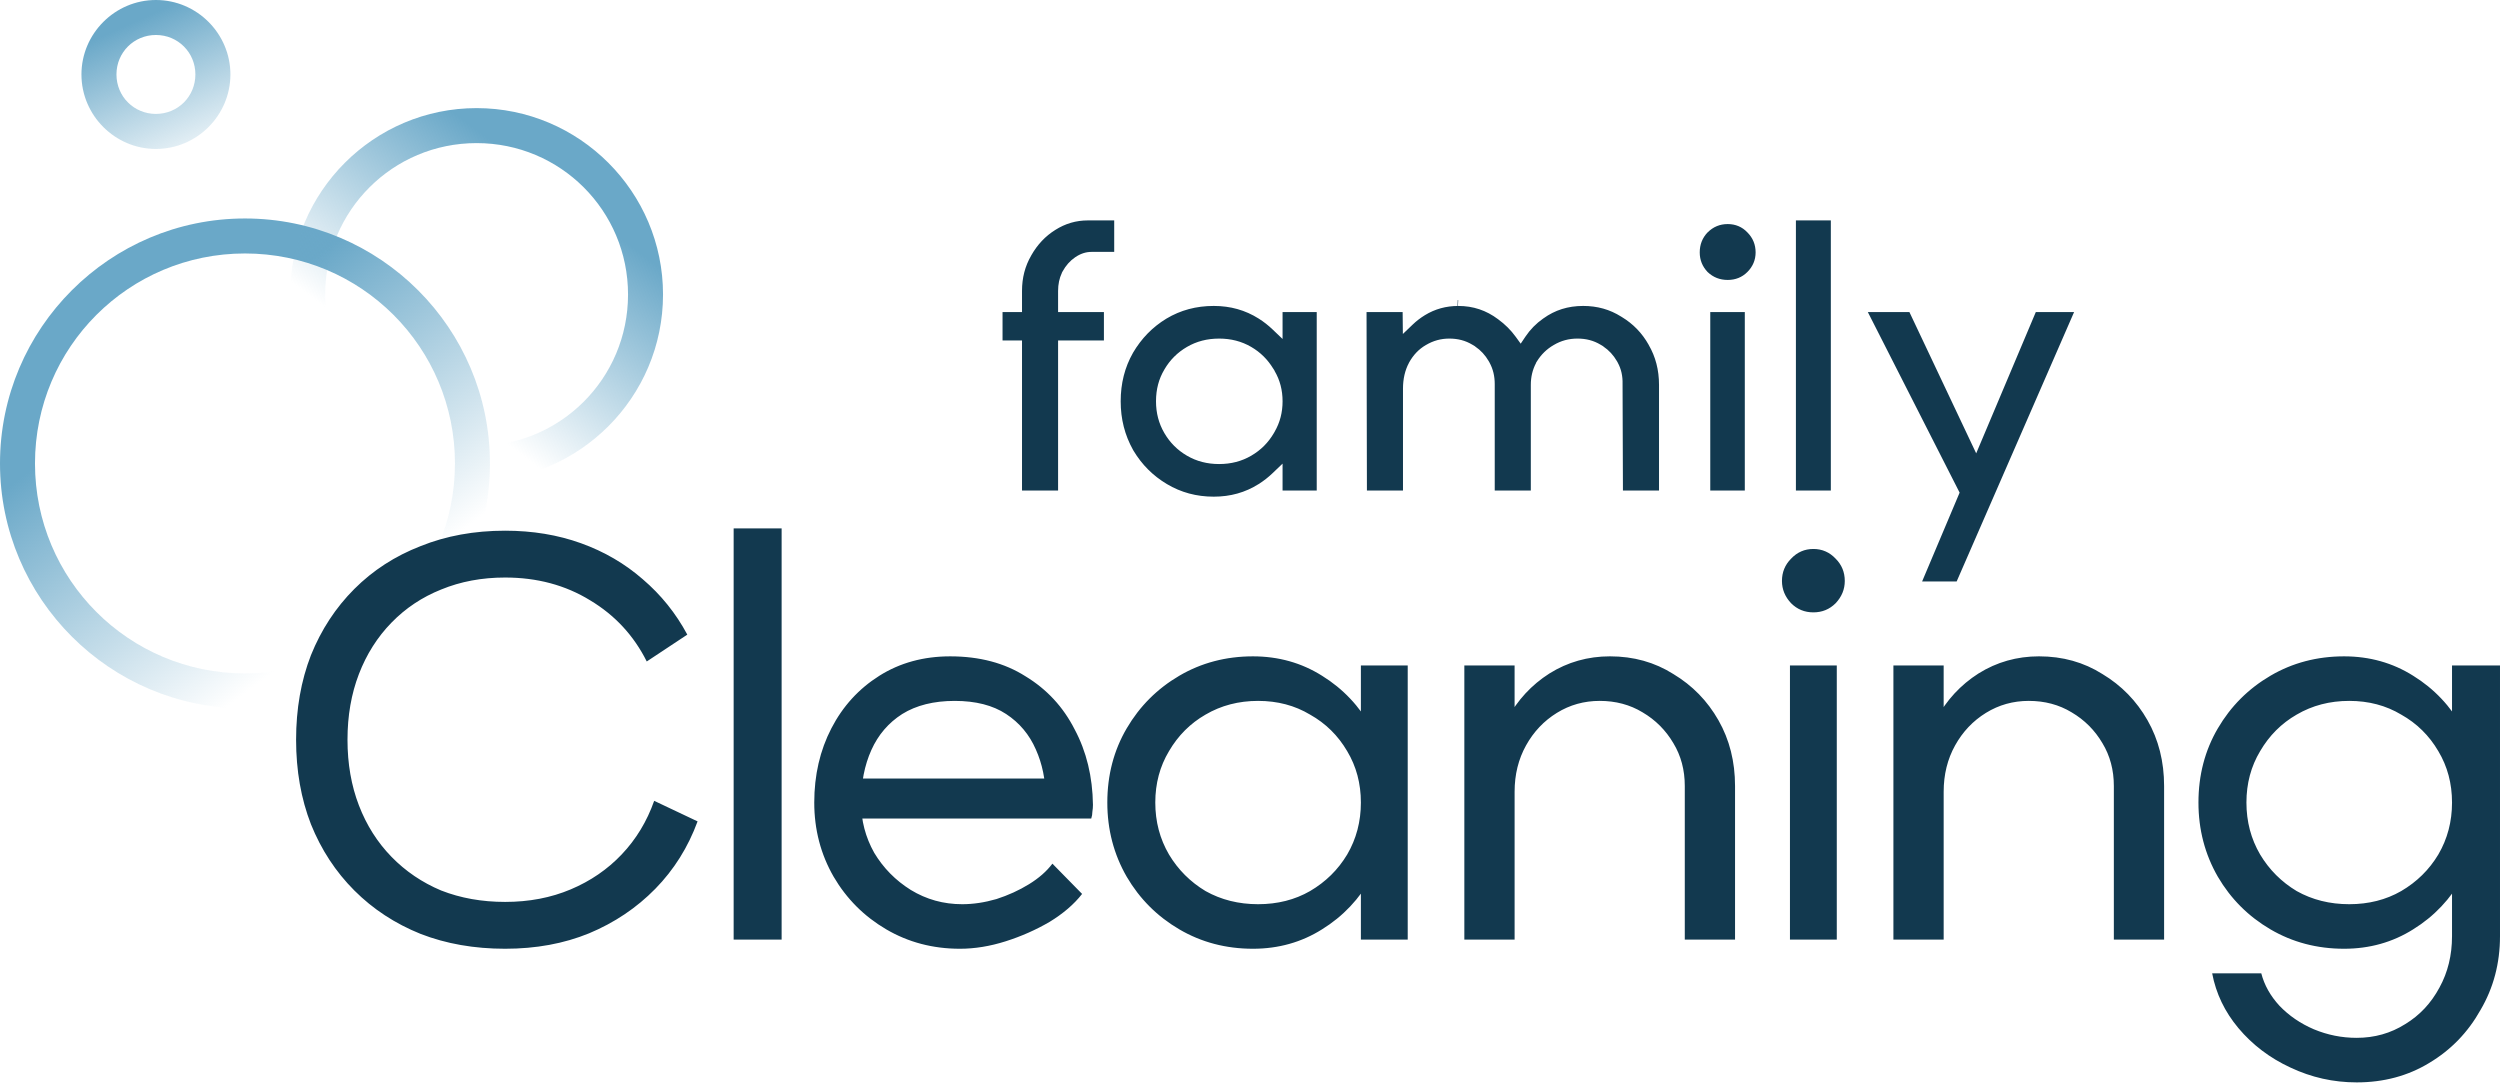
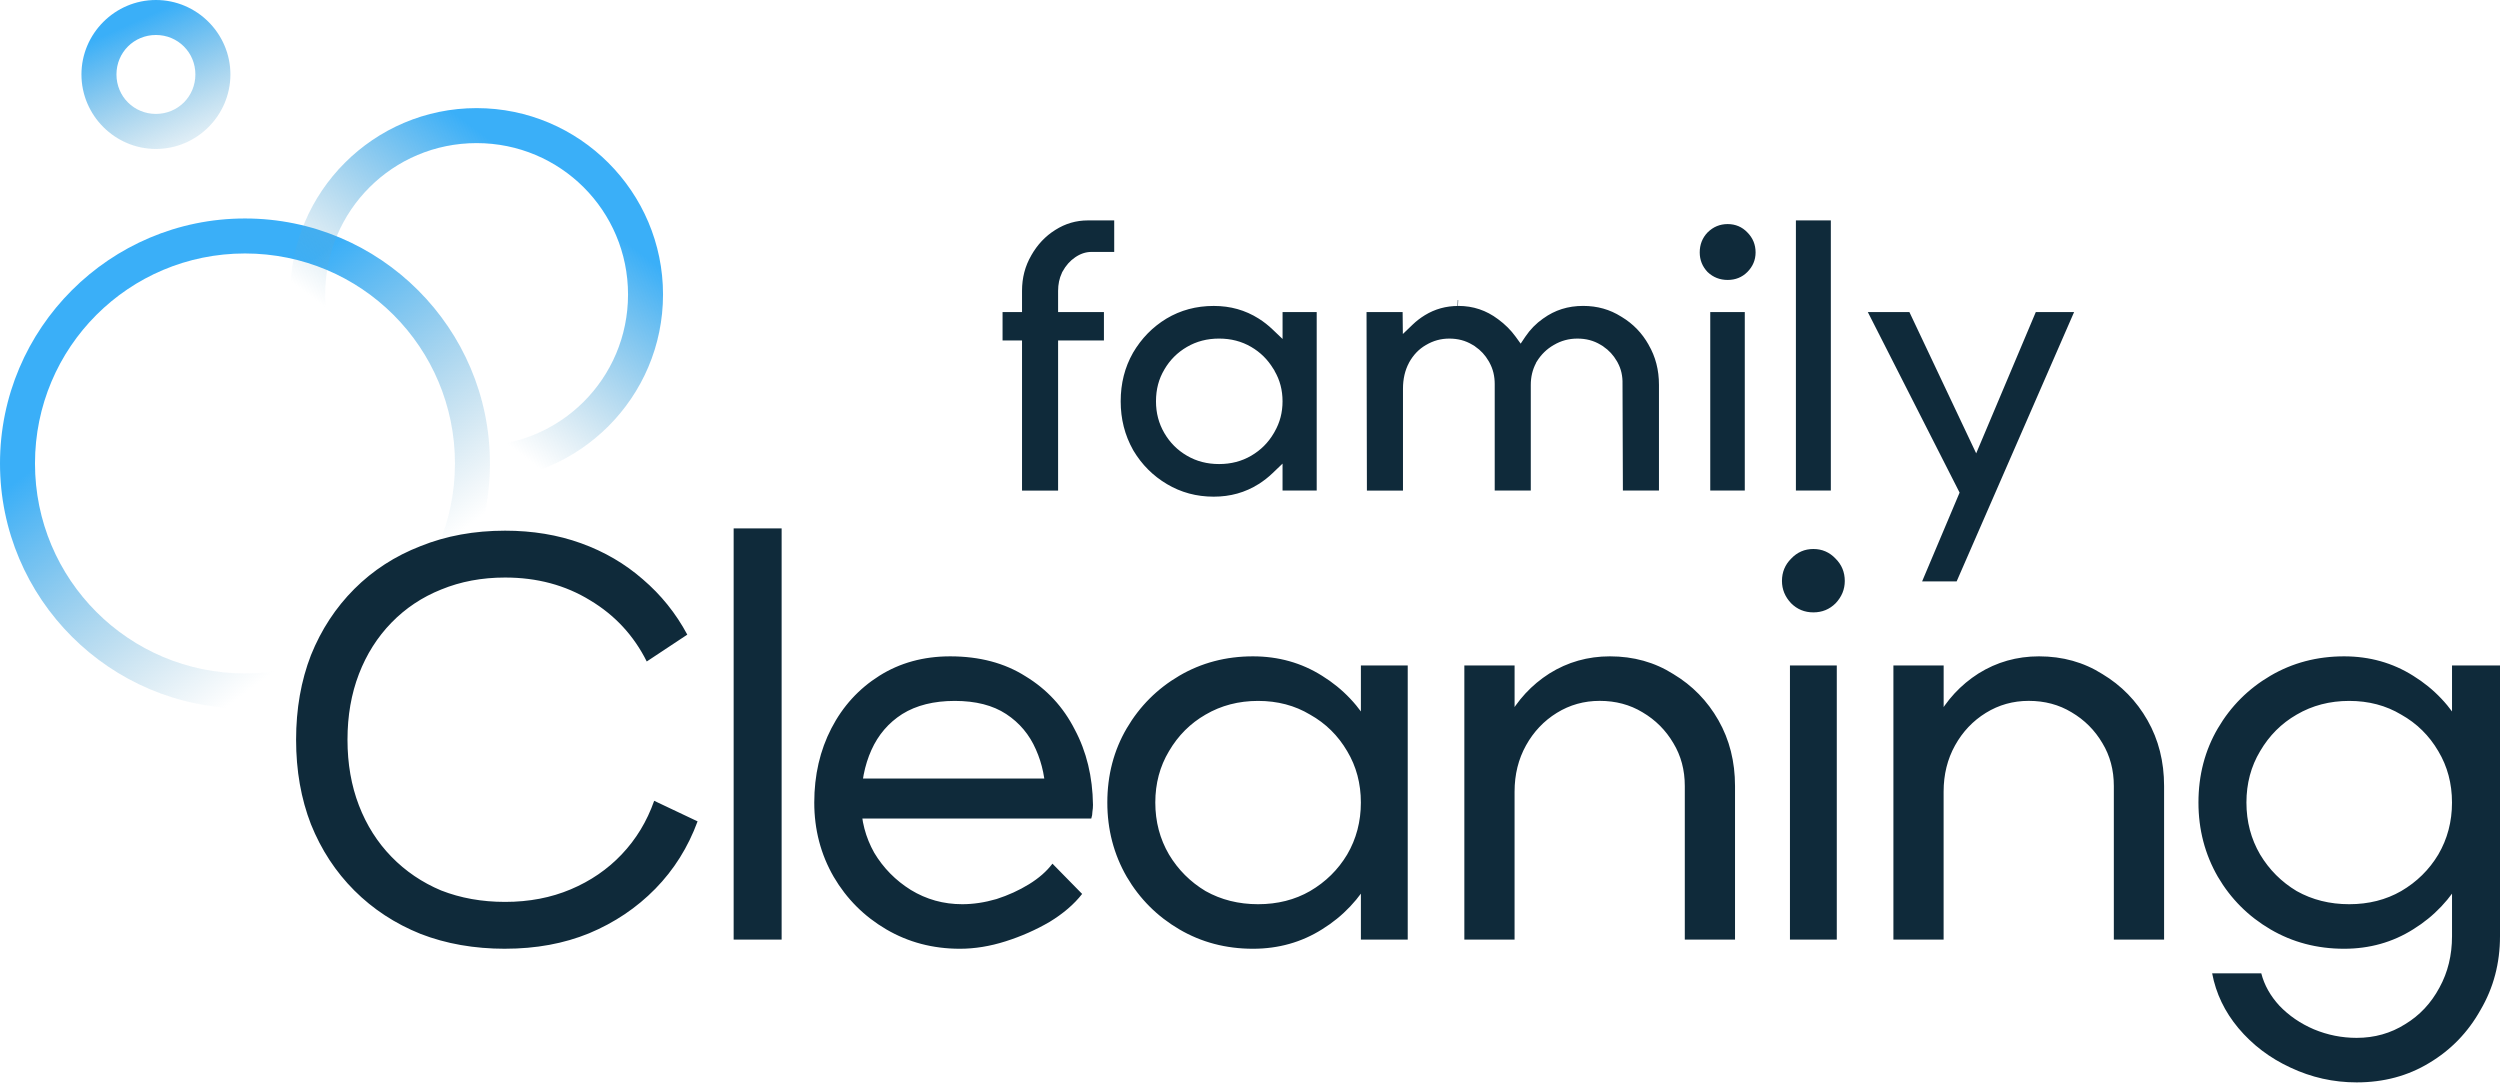
<svg xmlns="http://www.w3.org/2000/svg" xmlns:xlink="http://www.w3.org/1999/xlink" width="120.105" height="52" viewBox="0 0 120.105 52" version="1.1" id="svg1" xml:space="preserve">
  <defs id="defs1">
+     <linearGradient id="linearGradient6">
+       <stop style="stop-color:#3aaff8;stop-opacity:1;" offset="0" id="stop5" />
+       <stop style="stop-color:#6aa8c8;stop-opacity:0;" offset="1" id="stop6" />
+     </linearGradient>
    <linearGradient id="linearGradient25">
      <stop style="stop-color:#6aa8c8;stop-opacity:1;" offset="0" id="stop25" />
      <stop style="stop-color:#6aa8c8;stop-opacity:0;" offset="1" id="stop26" />
    </linearGradient>
    <color-profile name="FOGRA39L-Coated" xlink:href="file:///usr/share/color/icc/colord/FOGRA39L_coated.icc" id="color-profile1" />
-     <linearGradient xlink:href="#linearGradient25" id="linearGradient26" x1="1045.447" y1="357.568" x2="1077.019" y2="399.726" gradientUnits="userSpaceOnUse" gradientTransform="matrix(0.2802232,0,0,0.2802232,-279.0174,-86.92994)" />
-     <linearGradient xlink:href="#linearGradient25" id="linearGradient27" x1="1072.458" y1="328.752" x2="1048.447" y2="360.713" gradientUnits="userSpaceOnUse" gradientTransform="matrix(0.2802232,0,0,0.2802232,-279.0174,-86.92994)" />
-     <linearGradient xlink:href="#linearGradient25" id="linearGradient29" x1="1028.977" y1="308.423" x2="1040.447" y2="333.984" gradientUnits="userSpaceOnUse" gradientTransform="matrix(0.2802232,0,0,0.2802232,-282.1699,-85.2486)" />
+     <linearGradient xlink:href="#linearGradient6" id="linearGradient26" x1="1045.447" y1="357.568" x2="1077.019" y2="399.726" gradientUnits="userSpaceOnUse" gradientTransform="matrix(0.2802232,0,0,0.2802232,-279.0174,-86.92994)" />
+     <linearGradient xlink:href="#linearGradient6" id="linearGradient27" x1="1072.458" y1="328.752" x2="1048.447" y2="360.713" gradientUnits="userSpaceOnUse" gradientTransform="matrix(0.2802232,0,0,0.2802232,-279.0174,-86.92994)" />
+     <linearGradient xlink:href="#linearGradient6" id="linearGradient29" x1="1028.977" y1="308.423" x2="1040.447" y2="333.984" gradientUnits="userSpaceOnUse" gradientTransform="matrix(0.2802232,0,0,0.2802232,-282.1699,-85.2486)" />
  </defs>
  <path style="baseline-shift:baseline;display:inline;overflow:visible;vector-effect:none;fill:url(#linearGradient26);stroke-width:1;stroke-linecap:round;stroke-linejoin:round;enable-background:accumulate;stop-color:#000000" d="m 11.769,10.496 c -6.49,0 -11.769,5.279 -11.769,11.769 0,6.49 5.279,11.769 11.769,11.769 6.49,0 11.769,-5.279 11.769,-11.769 0,-6.49 -5.279,-11.769 -11.769,-11.769 z m 0,1.681 c 5.581,0 10.088,4.507 10.088,10.088 0,5.581 -4.507,10.088 -10.088,10.088 -5.581,0 -10.088,-4.507 -10.088,-10.088 0,-5.581 4.507,-10.088 10.088,-10.088 z" id="circle23" />
  <path style="baseline-shift:baseline;display:inline;overflow:visible;vector-effect:none;fill:url(#linearGradient27);stroke-width:1;stroke-linecap:round;stroke-linejoin:round;enable-background:accumulate;stop-color:#000000" d="m 22.897,5.194 c -4.936,0 -8.956,4.02 -8.956,8.956 0,4.936 4.02,8.956 8.956,8.956 4.936,0 8.956,-4.02 8.956,-8.956 0,-4.936 -4.02,-8.956 -8.956,-8.956 z m 0,1.681 c 4.028,0 7.275,3.247 7.275,7.275 0,4.028 -3.247,7.275 -7.275,7.275 -4.028,0 -7.275,-3.247 -7.275,-7.275 0,-4.028 3.247,-7.275 7.275,-7.275 z" id="circle24" />
  <path style="baseline-shift:baseline;display:inline;overflow:visible;vector-effect:none;fill:url(#linearGradient29);stroke-width:1;stroke-linecap:round;stroke-linejoin:round;enable-background:accumulate;stop-color:#000000" d="m 7.491,-5.018912e-6 c -1.966,0 -3.578,1.612 -3.578,3.578 0,1.966 1.612,3.578 3.578,3.578 1.966,0 3.578,-1.612 3.578,-3.578 0,-1.966 -1.612,-3.578 -3.578,-3.578 z m 0,1.681 c 1.057,0 1.896,0.839 1.896,1.896 0,1.057 -0.839,1.896 -1.896,1.896 -1.057,0 -1.896,-0.839 -1.896,-1.896 0,-1.057 0.839,-1.896 1.896,-1.896 z" id="circle25" />
-   <g id="g31" style="stroke-width:3.569" transform="matrix(0.2802232,0,0,0.2802232,-279.0174,-86.92994)">
-     <path d="m 1082.296,472.872 q -7.931,0 -14.491,-2.546 -6.56,-2.644 -11.358,-7.441 -4.798,-4.798 -7.441,-11.358 -2.546,-6.56 -2.546,-14.491 0,-7.931 2.546,-14.491 2.644,-6.56 7.441,-11.358 4.798,-4.798 11.358,-7.343 6.56,-2.644 14.491,-2.644 7.05,0 13.022,2.154 5.973,2.154 10.574,6.168 4.7,4.014 7.637,9.497 l -6.952,4.602 q -3.329,-6.658 -9.693,-10.476 -6.364,-3.916 -14.589,-3.916 -5.973,0 -10.966,2.056 -4.896,1.958 -8.518,5.679 -3.623,3.721 -5.581,8.812 -1.958,5.091 -1.958,11.26 0,6.168 1.958,11.26 1.958,5.091 5.581,8.812 3.623,3.721 8.518,5.777 4.994,1.958 10.966,1.958 6.168,0 11.26,-2.154 5.091,-2.154 8.714,-5.973 3.721,-3.916 5.581,-9.204 l 7.441,3.525 q -2.448,6.658 -7.245,11.554 -4.798,4.896 -11.358,7.637 -6.462,2.644 -14.393,2.644 z m 39.179,-1.567 v -70.496 h 8.225 v 70.496 z m 38.787,1.567 q -6.952,0 -12.63,-3.329 -5.679,-3.329 -9.008,-9.008 -3.329,-5.777 -3.329,-12.728 0,-7.05 2.937,-12.728 2.937,-5.679 8.225,-9.008 5.287,-3.329 12.141,-3.329 7.539,0 12.924,3.427 5.483,3.329 8.42,9.106 3.035,5.679 3.133,12.924 0,0.587 -0.098,1.175 0,0.587 -0.196,1.175 h -7.833 q 0.098,-0.979 0,-1.86 0,-0.881 0,-1.86 0,-4.406 -1.665,-8.127 -1.665,-3.819 -5.091,-6.07 -3.427,-2.252 -8.812,-2.252 -5.385,0 -9.008,2.252 -3.525,2.252 -5.287,6.168 -1.762,3.916 -1.762,9.008 0,4.602 2.252,8.616 2.35,3.916 6.266,6.364 4.014,2.448 8.812,2.448 2.839,0 5.875,-0.881 3.035,-0.979 5.581,-2.546 2.546,-1.567 4.014,-3.525 l 5.091,5.189 q -2.056,2.644 -5.581,4.798 -3.525,2.056 -7.539,3.329 -4.014,1.273 -7.833,1.273 z m -19.974,-22.324 v -6.854 h 41.123 v 6.854 z m 88.722,20.757 v -46.997 h 8.029 v 46.997 z m -18.505,1.567 q -6.952,0 -12.63,-3.329 -5.679,-3.329 -9.008,-9.008 -3.329,-5.777 -3.329,-12.728 0,-7.05 3.329,-12.728 3.329,-5.679 9.008,-9.008 5.679,-3.329 12.63,-3.329 6.56,0 11.847,3.329 5.385,3.329 8.518,9.008 3.133,5.679 3.133,12.728 0,6.952 -3.133,12.728 -3.133,5.679 -8.518,9.008 -5.287,3.329 -11.847,3.329 z m 0.881,-7.637 q 4.994,0 8.91,-2.252 4.014,-2.35 6.364,-6.266 2.35,-4.014 2.35,-8.91 0,-4.896 -2.35,-8.812 -2.35,-4.014 -6.364,-6.266 -3.916,-2.35 -8.91,-2.35 -4.994,0 -9.008,2.35 -3.917,2.252 -6.266,6.266 -2.35,3.916 -2.35,8.812 0,4.896 2.35,8.91 2.35,3.916 6.266,6.266 4.014,2.252 9.008,2.252 z m 35.36,6.07 v -46.997 h 8.616 v 10.672 l -1.273,-1.469 q 2.644,-4.896 7.245,-7.833 4.7,-2.937 10.379,-2.937 6.071,0 10.868,3.035 4.896,2.937 7.735,7.931 2.84,4.993 2.84,11.26 v 26.338 h -8.616 v -26.338 q 0,-4.112 -1.958,-7.343 -1.958,-3.329 -5.287,-5.287 -3.231,-1.958 -7.343,-1.958 -4.014,0 -7.343,2.056 -3.329,2.056 -5.287,5.581 -1.958,3.525 -1.958,7.931 v 25.359 z m 55.824,0 v -46.997 h 8.029 v 46.997 z m 4.014,-56.103 q -2.252,0 -3.818,-1.567 -1.567,-1.664 -1.567,-3.819 0,-2.252 1.567,-3.819 1.567,-1.664 3.818,-1.664 2.252,0 3.819,1.664 1.567,1.567 1.567,3.819 0,2.154 -1.567,3.819 -1.567,1.567 -3.819,1.567 z m 13.722,56.103 v -46.997 h 8.616 v 10.672 l -1.273,-1.469 q 2.644,-4.896 7.245,-7.833 4.7,-2.937 10.379,-2.937 6.071,0 10.868,3.035 4.896,2.937 7.735,7.931 2.839,4.993 2.839,11.26 v 26.338 h -8.616 v -26.338 q 0,-4.112 -1.958,-7.343 -1.958,-3.329 -5.287,-5.287 -3.231,-1.958 -7.343,-1.958 -4.014,0 -7.343,2.056 -3.329,2.056 -5.287,5.581 -1.958,3.525 -1.958,7.931 v 25.359 z m 79.42,24.478 q -5.973,0 -11.358,-2.546 -5.287,-2.448 -8.91,-6.756 -3.525,-4.21 -4.504,-9.399 h 8.42 q 0.783,3.035 3.133,5.581 2.448,2.546 5.875,4.014 3.525,1.469 7.343,1.469 4.602,0 8.322,-2.35 3.721,-2.252 5.875,-6.266 2.154,-3.916 2.154,-8.812 v -46.41 h 8.225 v 46.41 q 0,6.952 -3.329,12.631 -3.231,5.777 -8.812,9.106 -5.483,3.329 -12.435,3.329 z m -2.154,-22.911 q -6.952,0 -12.631,-3.329 -5.679,-3.329 -9.008,-9.008 -3.329,-5.777 -3.329,-12.728 0,-7.05 3.329,-12.728 3.329,-5.679 9.008,-9.008 5.679,-3.329 12.631,-3.329 6.56,0 11.847,3.329 5.385,3.329 8.518,9.008 3.133,5.679 3.133,12.728 0,6.952 -3.133,12.728 -3.133,5.679 -8.518,9.008 -5.287,3.329 -11.847,3.329 z m 0.881,-7.637 q 4.994,0 8.91,-2.252 4.014,-2.35 6.364,-6.266 2.35,-4.014 2.35,-8.91 0,-4.896 -2.35,-8.812 -2.35,-4.014 -6.364,-6.266 -3.916,-2.35 -8.91,-2.35 -4.994,0 -9.008,2.35 -3.917,2.252 -6.266,6.266 -2.35,3.916 -2.35,8.812 0,4.896 2.35,8.91 2.35,3.916 6.266,6.266 4.014,2.252 9.008,2.252 z" id="path23" style="font-weight:500;font-size:97.911px;font-family:'Elms Sans';-inkscape-font-specification:'Elms Sans Medium';letter-spacing:-4px;word-spacing:0px;fill:#12394f;stroke-width:14.274;stroke-linecap:round;stroke-linejoin:round" aria-label="Cleaning" />
-     <path id="path24" style="font-weight:600;font-size:68.098px;font-family:'Elms Sans';-inkscape-font-specification:'Elms Sans Semi-Bold';letter-spacing:-1.6px;word-spacing:0px;fill:#12394f;stroke-width:14.274;stroke-linecap:round;stroke-linejoin:round" d="m 1182.216,348.004 c -2.03,0 -3.872,0.538 -5.604,1.637 -1.695,1.06 -3.059,2.503 -4.119,4.369 v 0.006 0.004 c -1.059,1.821 -1.58,3.819 -1.58,6.078 v 3.617 h -3.338 v 4.875 h 3.338 v 25.729 h 6.184 V 368.591 h 7.857 v -4.875 h -7.857 v -3.617 c 0,-1.142 0.213,-2.168 0.648,-3.092 v -0.025 l 0.123,-0.227 c 0.554,-1.013 1.266,-1.82 2.154,-2.428 0.893,-0.611 1.814,-0.924 2.785,-0.924 h 3.912 v -5.398 h -3.584 z m 121.375,0 v 46.314 h 5.988 v -46.314 z m -11.697,0.627 c -1.336,0.002 -2.485,0.478 -3.428,1.42 l -0.012,0.006 -0.01,0.006 c -0.897,0.947 -1.342,2.092 -1.342,3.424 0,1.293 0.448,2.414 1.342,3.357 l 0.014,0.012 0.012,0.012 c 0.947,0.897 2.092,1.342 3.424,1.342 1.332,0 2.463,-0.448 3.369,-1.354 0.94,-0.94 1.42,-2.068 1.42,-3.369 0,-1.337 -0.474,-2.487 -1.414,-3.43 -0.899,-0.947 -2.034,-1.424 -3.367,-1.426 z m -46.285,13.029 -0.096,0.99 c 0.023,0.004 0.055,0.009 0.082,0.012 l 0.057,-1.002 c -0.014,10e-5 -0.029,-1.3e-4 -0.043,0 z m 0.043,0 0.061,0.766 -0.024,-0.766 c -0.012,5e-5 -0.025,-8e-5 -0.037,0 z m -41.875,1.008 c -2.992,9.2e-4 -5.67,0.719 -8.101,2.17 -2.384,1.447 -4.286,3.391 -5.744,5.877 v 0.006 c -1.403,2.47 -2.102,5.216 -2.102,8.297 0,3.041 0.7,5.791 2.109,8.311 l 0.078,0.137 c 0,0.007 0.01,0.015 0.012,0.021 1.442,2.401 3.335,4.293 5.715,5.713 2.43,1.449 5.087,2.166 8.037,2.166 2.867,0 5.401,-0.713 7.703,-2.162 0.868,-0.546 1.661,-1.171 2.391,-1.869 l 1.707,-1.633 v 4.617 h 5.857 v -30.604 h -5.857 v 4.617 l -1.707,-1.631 c -0.731,-0.698 -1.523,-1.323 -2.391,-1.869 -2.3,-1.448 -4.832,-2.163 -7.697,-2.164 z m 41.936,0 v 0.002 c -2.112,0.005 -3.993,0.524 -5.719,1.576 -0.764,0.466 -1.462,1.003 -2.102,1.615 l -1.685,1.615 -0.039,-3.762 h -6.188 l 0.064,30.604 h 6.184 V 376.858 c 0,-1.676 0.338,-3.157 1.027,-4.443 v -0.006 -0.006 c 0.739,-1.338 1.685,-2.331 2.906,-3.037 0,-9.9e-4 0,-0.003 0.01,-0.004 1.251,-0.739 2.556,-1.098 3.994,-1.098 1.48,0 2.769,0.337 3.941,1.041 l 0.49,0.293 v 0.019 c 0.967,0.655 1.734,1.483 2.332,2.52 l 0.135,0.234 v 0.008 c 0.606,1.106 0.894,2.316 0.894,3.691 v 18.248 h 6.186 v -18.117 c 0,-1.365 0.296,-2.607 0.894,-3.742 v -0.041 l 0.15,-0.244 c 0.734,-1.188 1.688,-2.117 2.885,-2.809 0,-9.8e-4 0,-0.003 0.01,-0.004 1.253,-0.74 2.58,-1.098 4.061,-1.098 1.481,0 2.769,0.337 3.942,1.041 l 0.49,0.293 v 0.019 c 0.967,0.655 1.734,1.483 2.332,2.52 l 0.135,0.234 v 0.01 c 0.6,1.1 0.868,2.306 0.83,3.67 v 0.012 c -10e-5,0.001 0,0.003 0,0.004 v 0.016 l 0.064,18.236 h 6.186 v -18.117 c 0,-2.56 -0.59,-4.828 -1.772,-6.854 v -0.008 -0.006 c -1.135,-2.018 -2.656,-3.59 -4.619,-4.777 v 0 l -0.018,-0.008 -0.078,-0.049 c -1.95,-1.228 -4.091,-1.832 -6.518,-1.832 -2.596,0 -4.841,0.709 -6.824,2.145 l -0.01,0.004 -0.01,0.004 c -1.223,0.859 -2.235,1.891 -3.057,3.115 l -0.807,1.203 -0.85,-1.174 c -0.827,-1.143 -1.832,-2.145 -3.023,-3.014 v -0.004 l -0.01,-0.004 c -2.031,-1.523 -4.266,-2.269 -6.805,-2.273 v -0.002 z m 43.195,1.047 v 30.604 h 5.922 v -30.604 z m 27.012,0 15.738,30.959 -6.428,15.225 h 5.922 l 20.133,-46.184 h -6.564 l -10.221,24.225 -11.453,-24.225 z m -111.227,4.549 v 0 h 0.01 c 2.039,10e-4 3.859,0.47 5.504,1.43 1.581,0.922 2.824,2.156 3.769,3.713 l 0.012,0.01 0.092,0.145 c 0,0.004 0.01,0.007 0.01,0.012 l 0.137,0.236 v 0.023 c 0.9,1.538 1.357,3.253 1.357,5.186 0,1.901 -0.446,3.624 -1.352,5.201 v 0.006 l -0.137,0.236 c -0.957,1.64 -2.24,2.924 -3.881,3.881 -1.647,0.96 -3.468,1.43 -5.51,1.43 -2.042,0 -3.863,-0.469 -5.51,-1.43 -1.641,-0.957 -2.922,-2.241 -3.879,-3.881 -0.96,-1.645 -1.43,-3.444 -1.43,-5.443 0,-2.039 0.47,-3.84 1.434,-5.449 0,-0.002 0,-0.004 0,-0.006 0.956,-1.635 2.235,-2.915 3.871,-3.869 1.643,-0.959 3.462,-1.428 5.5,-1.43 z" />
-   </g>
+   <path d="m 24.267,45.58 q -2.222,0 -4.061,-0.713 -1.838,-0.741 -3.183,-2.085 -1.344,-1.344 -2.085,-3.183 -0.713,-1.838 -0.713,-4.061 0,-2.222 0.713,-4.061 0.741,-1.838 2.085,-3.183 1.344,-1.344 3.183,-2.058 1.838,-0.741 4.061,-0.741 1.975,0 3.649,0.604 1.674,0.604 2.963,1.729 1.317,1.125 2.14,2.661 l -1.948,1.29 Q 30.139,29.913 28.355,28.843 26.572,27.746 24.267,27.746 q -1.674,0 -3.073,0.576 -1.372,0.549 -2.387,1.591 -1.015,1.043 -1.564,2.469 -0.549,1.427 -0.549,3.155 0,1.729 0.549,3.155 0.549,1.427 1.564,2.469 1.015,1.043 2.387,1.619 1.399,0.549 3.073,0.549 1.729,0 3.155,-0.604 1.427,-0.604 2.442,-1.674 1.043,-1.097 1.564,-2.579 l 2.085,0.988 q -0.686,1.866 -2.03,3.238 -1.344,1.372 -3.183,2.14 -1.811,0.741 -4.033,0.741 z M 35.246,45.141 V 25.386 h 2.305 v 19.755 z m 10.869,0.439 q -1.948,0 -3.539,-0.933 -1.591,-0.933 -2.524,-2.524 -0.933,-1.619 -0.933,-3.567 0,-1.975 0.823,-3.567 0.823,-1.591 2.305,-2.524 1.482,-0.933 3.402,-0.933 2.113,0 3.622,0.96 1.536,0.933 2.36,2.552 0.851,1.591 0.878,3.622 0,0.165 -0.027,0.329 0,0.165 -0.055,0.329 h -2.195 q 0.027,-0.274 0,-0.521 0,-0.247 0,-0.521 0,-1.235 -0.466,-2.277 -0.466,-1.07 -1.427,-1.701 -0.96,-0.631 -2.469,-0.631 -1.509,0 -2.524,0.631 -0.988,0.631 -1.482,1.729 -0.494,1.097 -0.494,2.524 0,1.29 0.631,2.414 0.658,1.097 1.756,1.783 1.125,0.686 2.469,0.686 0.796,0 1.646,-0.247 0.851,-0.274 1.564,-0.713 0.713,-0.439 1.125,-0.988 l 1.427,1.454 q -0.576,0.741 -1.564,1.344 -0.988,0.576 -2.113,0.933 -1.125,0.357 -2.195,0.357 z m -5.597,-6.256 v -1.921 h 11.524 v 1.921 z m 24.862,5.817 V 31.971 h 2.25 v 13.17 z m -5.186,0.439 q -1.948,0 -3.539,-0.933 -1.591,-0.933 -2.524,-2.524 -0.933,-1.619 -0.933,-3.567 0,-1.975 0.933,-3.567 0.933,-1.591 2.524,-2.524 1.591,-0.933 3.539,-0.933 1.838,0 3.32,0.933 1.509,0.933 2.387,2.524 0.878,1.591 0.878,3.567 0,1.948 -0.878,3.567 -0.878,1.591 -2.387,2.524 -1.482,0.933 -3.32,0.933 z m 0.247,-2.14 q 1.399,0 2.497,-0.631 1.125,-0.658 1.783,-1.756 0.658,-1.125 0.658,-2.497 0,-1.372 -0.658,-2.469 -0.658,-1.125 -1.783,-1.756 -1.097,-0.658 -2.497,-0.658 -1.399,0 -2.524,0.658 -1.097,0.631 -1.756,1.756 -0.658,1.097 -0.658,2.469 0,1.372 0.658,2.497 0.658,1.097 1.756,1.756 1.125,0.631 2.524,0.631 z m 9.909,1.701 V 31.971 h 2.414 v 2.991 l -0.357,-0.412 q 0.741,-1.372 2.03,-2.195 1.317,-0.823 2.908,-0.823 1.701,0 3.045,0.851 1.372,0.823 2.168,2.222 0.796,1.399 0.796,3.155 v 7.381 H 80.941 V 37.76 q 0,-1.152 -0.549,-2.058 -0.549,-0.933 -1.482,-1.482 -0.905,-0.549 -2.058,-0.549 -1.125,0 -2.058,0.576 -0.933,0.576 -1.482,1.564 -0.549,0.988 -0.549,2.222 v 7.106 z m 15.643,0 V 31.971 h 2.25 v 13.17 z m 1.125,-15.721 q -0.631,0 -1.07,-0.439 -0.439,-0.466 -0.439,-1.07 0,-0.631 0.439,-1.07 0.439,-0.466 1.07,-0.466 0.631,0 1.07,0.466 0.439,0.439 0.439,1.07 0,0.604 -0.439,1.07 -0.439,0.439 -1.07,0.439 z m 3.845,15.721 V 31.971 h 2.414 v 2.991 l -0.357,-0.412 q 0.741,-1.372 2.03,-2.195 1.317,-0.823 2.908,-0.823 1.701,0 3.045,0.851 1.372,0.823 2.168,2.222 0.796,1.399 0.796,3.155 v 7.381 h -2.414 V 37.76 q 0,-1.152 -0.549,-2.058 -0.549,-0.933 -1.482,-1.482 -0.905,-0.549 -2.058,-0.549 -1.125,0 -2.058,0.576 -0.933,0.576 -1.482,1.564 -0.549,0.988 -0.549,2.222 v 7.106 z m 22.255,6.859 q -1.674,0 -3.183,-0.713 -1.482,-0.686 -2.497,-1.893 -0.988,-1.18 -1.262,-2.634 h 2.36 q 0.219,0.851 0.878,1.564 0.686,0.713 1.646,1.125 0.988,0.412 2.058,0.412 1.29,0 2.332,-0.658 1.043,-0.631 1.646,-1.756 0.604,-1.097 0.604,-2.469 V 31.971 h 2.305 v 13.005 q 0,1.948 -0.933,3.539 -0.905,1.619 -2.469,2.552 -1.536,0.933 -3.485,0.933 z m -0.604,-6.42 q -1.948,0 -3.539,-0.933 -1.591,-0.933 -2.524,-2.524 -0.933,-1.619 -0.933,-3.567 0,-1.975 0.933,-3.567 0.933,-1.591 2.524,-2.524 1.591,-0.933 3.539,-0.933 1.838,0 3.32,0.933 1.509,0.933 2.387,2.524 0.878,1.591 0.878,3.567 0,1.948 -0.878,3.567 -0.878,1.591 -2.387,2.524 -1.482,0.933 -3.32,0.933 z m 0.247,-2.14 q 1.399,0 2.497,-0.631 1.125,-0.658 1.783,-1.756 0.658,-1.125 0.658,-2.497 0,-1.372 -0.658,-2.469 -0.658,-1.125 -1.783,-1.756 -1.097,-0.658 -2.497,-0.658 -1.399,0 -2.524,0.658 -1.097,0.631 -1.756,1.756 -0.658,1.097 -0.658,2.469 0,1.372 0.658,2.497 0.658,1.097 1.756,1.756 1.125,0.631 2.524,0.631 z" id="path23" style="font-weight:500;font-size:97.911px;font-family:'Elms Sans';-inkscape-font-specification:'Elms Sans Medium';letter-spacing:-4px;word-spacing:0px;fill:#0f2a3a;stroke-width:4;stroke-linecap:round;stroke-linejoin:round;fill-opacity:1" aria-label="Cleaning" />
+   <path id="path24" style="font-weight:600;font-size:68.098px;font-family:'Elms Sans';-inkscape-font-specification:'Elms Sans Semi-Bold';letter-spacing:-1.6px;word-spacing:0px;fill:#0f2a3a;stroke-width:4;stroke-linecap:round;stroke-linejoin:round;fill-opacity:1" d="m 52.267,10.589 c -0.569,0 -1.085,0.151 -1.57,0.459 -0.475,0.297 -0.857,0.702 -1.154,1.224 v 0.002 0.001 c -0.297,0.51 -0.443,1.07 -0.443,1.703 v 1.014 h -0.935 v 1.366 h 0.935 v 7.21 h 1.733 v -7.21 h 2.202 v -1.366 h -2.202 v -1.014 c 0,-0.32 0.06,-0.607 0.182,-0.866 v -0.007 l 0.034,-0.063 c 0.155,-0.284 0.355,-0.51 0.604,-0.68 0.25,-0.171 0.508,-0.259 0.78,-0.259 H 53.529 V 10.589 H 52.525 Z m 34.012,0 V 23.567 H 87.957 V 10.589 Z m -3.278,0.176 c -0.374,5.6e-4 -0.696,0.134 -0.961,0.398 l -0.003,0.002 -0.003,0.002 c -0.251,0.265 -0.376,0.586 -0.376,0.959 0,0.362 0.126,0.677 0.376,0.941 l 0.004,0.003 0.003,0.003 c 0.265,0.251 0.586,0.376 0.959,0.376 0.373,0 0.69,-0.126 0.944,-0.379 0.263,-0.263 0.398,-0.58 0.398,-0.944 0,-0.375 -0.133,-0.697 -0.396,-0.961 -0.252,-0.265 -0.57,-0.399 -0.944,-0.4 z m -12.97,3.651 -0.027,0.277 c 0.006,0.001 0.015,0.003 0.023,0.003 l 0.016,-0.281 c -0.004,2.8e-5 -0.008,-3.6e-5 -0.012,0 z m 0.012,0 0.017,0.215 -0.007,-0.215 c -0.003,1.4e-5 -0.007,-2.3e-5 -0.01,0 z m -11.734,0.282 c -0.838,2.58e-4 -1.589,0.202 -2.27,0.608 -0.668,0.406 -1.201,0.95 -1.61,1.647 v 0.002 c -0.393,0.692 -0.589,1.462 -0.589,2.325 0,0.852 0.196,1.623 0.591,2.329 l 0.022,0.038 c 0,0.002 0.003,0.004 0.003,0.006 0.404,0.673 0.934,1.203 1.601,1.601 0.681,0.406 1.426,0.607 2.252,0.607 0.803,0 1.514,-0.2 2.159,-0.606 0.243,-0.153 0.465,-0.328 0.67,-0.524 l 0.478,-0.458 v 1.294 h 1.641 V 14.992 H 61.617 V 16.285 L 61.138,15.828 c -0.205,-0.196 -0.427,-0.371 -0.67,-0.524 -0.645,-0.406 -1.354,-0.606 -2.157,-0.606 z m 11.751,0 v 5.61e-4 c -0.592,0.001 -1.119,0.147 -1.603,0.442 -0.214,0.131 -0.41,0.281 -0.589,0.453 l -0.472,0.453 -0.011,-1.054 h -1.734 l 0.018,8.576 h 1.733 v -4.893 c 0,-0.47 0.095,-0.885 0.288,-1.245 v -0.002 -0.002 c 0.207,-0.375 0.472,-0.653 0.814,-0.851 0,-2.77e-4 0,-8.41e-4 0.003,-0.001 0.35,-0.207 0.716,-0.308 1.119,-0.308 0.415,0 0.776,0.095 1.104,0.292 l 0.137,0.082 v 0.005 c 0.271,0.183 0.486,0.416 0.653,0.706 l 0.038,0.066 v 0.002 c 0.17,0.31 0.251,0.649 0.251,1.034 v 5.114 h 1.733 v -5.077 c 0,-0.382 0.083,-0.731 0.251,-1.049 v -0.011 l 0.042,-0.068 c 0.206,-0.333 0.473,-0.593 0.808,-0.787 0,-2.75e-4 0,-8.41e-4 0.003,-0.001 0.351,-0.207 0.723,-0.308 1.138,-0.308 0.415,0 0.776,0.095 1.104,0.292 l 0.137,0.082 v 0.005 c 0.271,0.183 0.486,0.416 0.653,0.706 l 0.038,0.066 v 0.003 c 0.168,0.308 0.243,0.646 0.233,1.028 v 0.003 c -2.8e-5,2.8e-4 0,8.4e-4 0,0.001 v 0.004 l 0.018,5.11 h 1.733 v -5.077 c 0,-0.717 -0.165,-1.353 -0.496,-1.921 v -0.002 -0.002 c -0.318,-0.565 -0.744,-1.006 -1.294,-1.339 v 0 l -0.005,-0.002 -0.022,-0.014 c -0.546,-0.344 -1.147,-0.513 -1.826,-0.513 -0.728,0 -1.356,0.199 -1.912,0.601 l -0.003,0.001 -0.003,0.001 c -0.343,0.241 -0.626,0.53 -0.857,0.873 l -0.226,0.337 -0.238,-0.329 c -0.232,-0.32 -0.513,-0.601 -0.847,-0.845 v -0.001 l -0.003,-0.001 c -0.569,-0.427 -1.195,-0.636 -1.907,-0.637 v -5.61e-4 z m 12.104,0.293 v 8.576 h 1.659 v -8.576 z m 7.569,0 4.41,8.675 -1.801,4.266 h 1.659 L 99.644,14.992 H 97.804 L 94.94,21.78 91.731,14.992 Z m -31.168,1.275 v 0 h 0.003 c 0.572,2.8e-4 1.081,0.132 1.542,0.401 0.443,0.259 0.791,0.604 1.056,1.04 l 0.003,0.003 0.026,0.041 c 0,0.001 0.003,0.002 0.003,0.003 l 0.038,0.066 v 0.007 c 0.252,0.431 0.38,0.912 0.38,1.453 0,0.533 -0.125,1.015 -0.379,1.457 v 0.002 l -0.038,0.066 c -0.268,0.46 -0.628,0.819 -1.087,1.088 -0.461,0.269 -0.972,0.401 -1.544,0.401 -0.572,0 -1.083,-0.131 -1.544,-0.401 -0.46,-0.268 -0.819,-0.628 -1.087,-1.088 -0.269,-0.461 -0.401,-0.965 -0.401,-1.525 0,-0.571 0.132,-1.076 0.402,-1.527 0,-5.6e-4 0,-0.001 0,-0.002 0.268,-0.458 0.626,-0.817 1.085,-1.084 0.461,-0.269 0.97,-0.4 1.541,-0.401 z" />
</svg>
